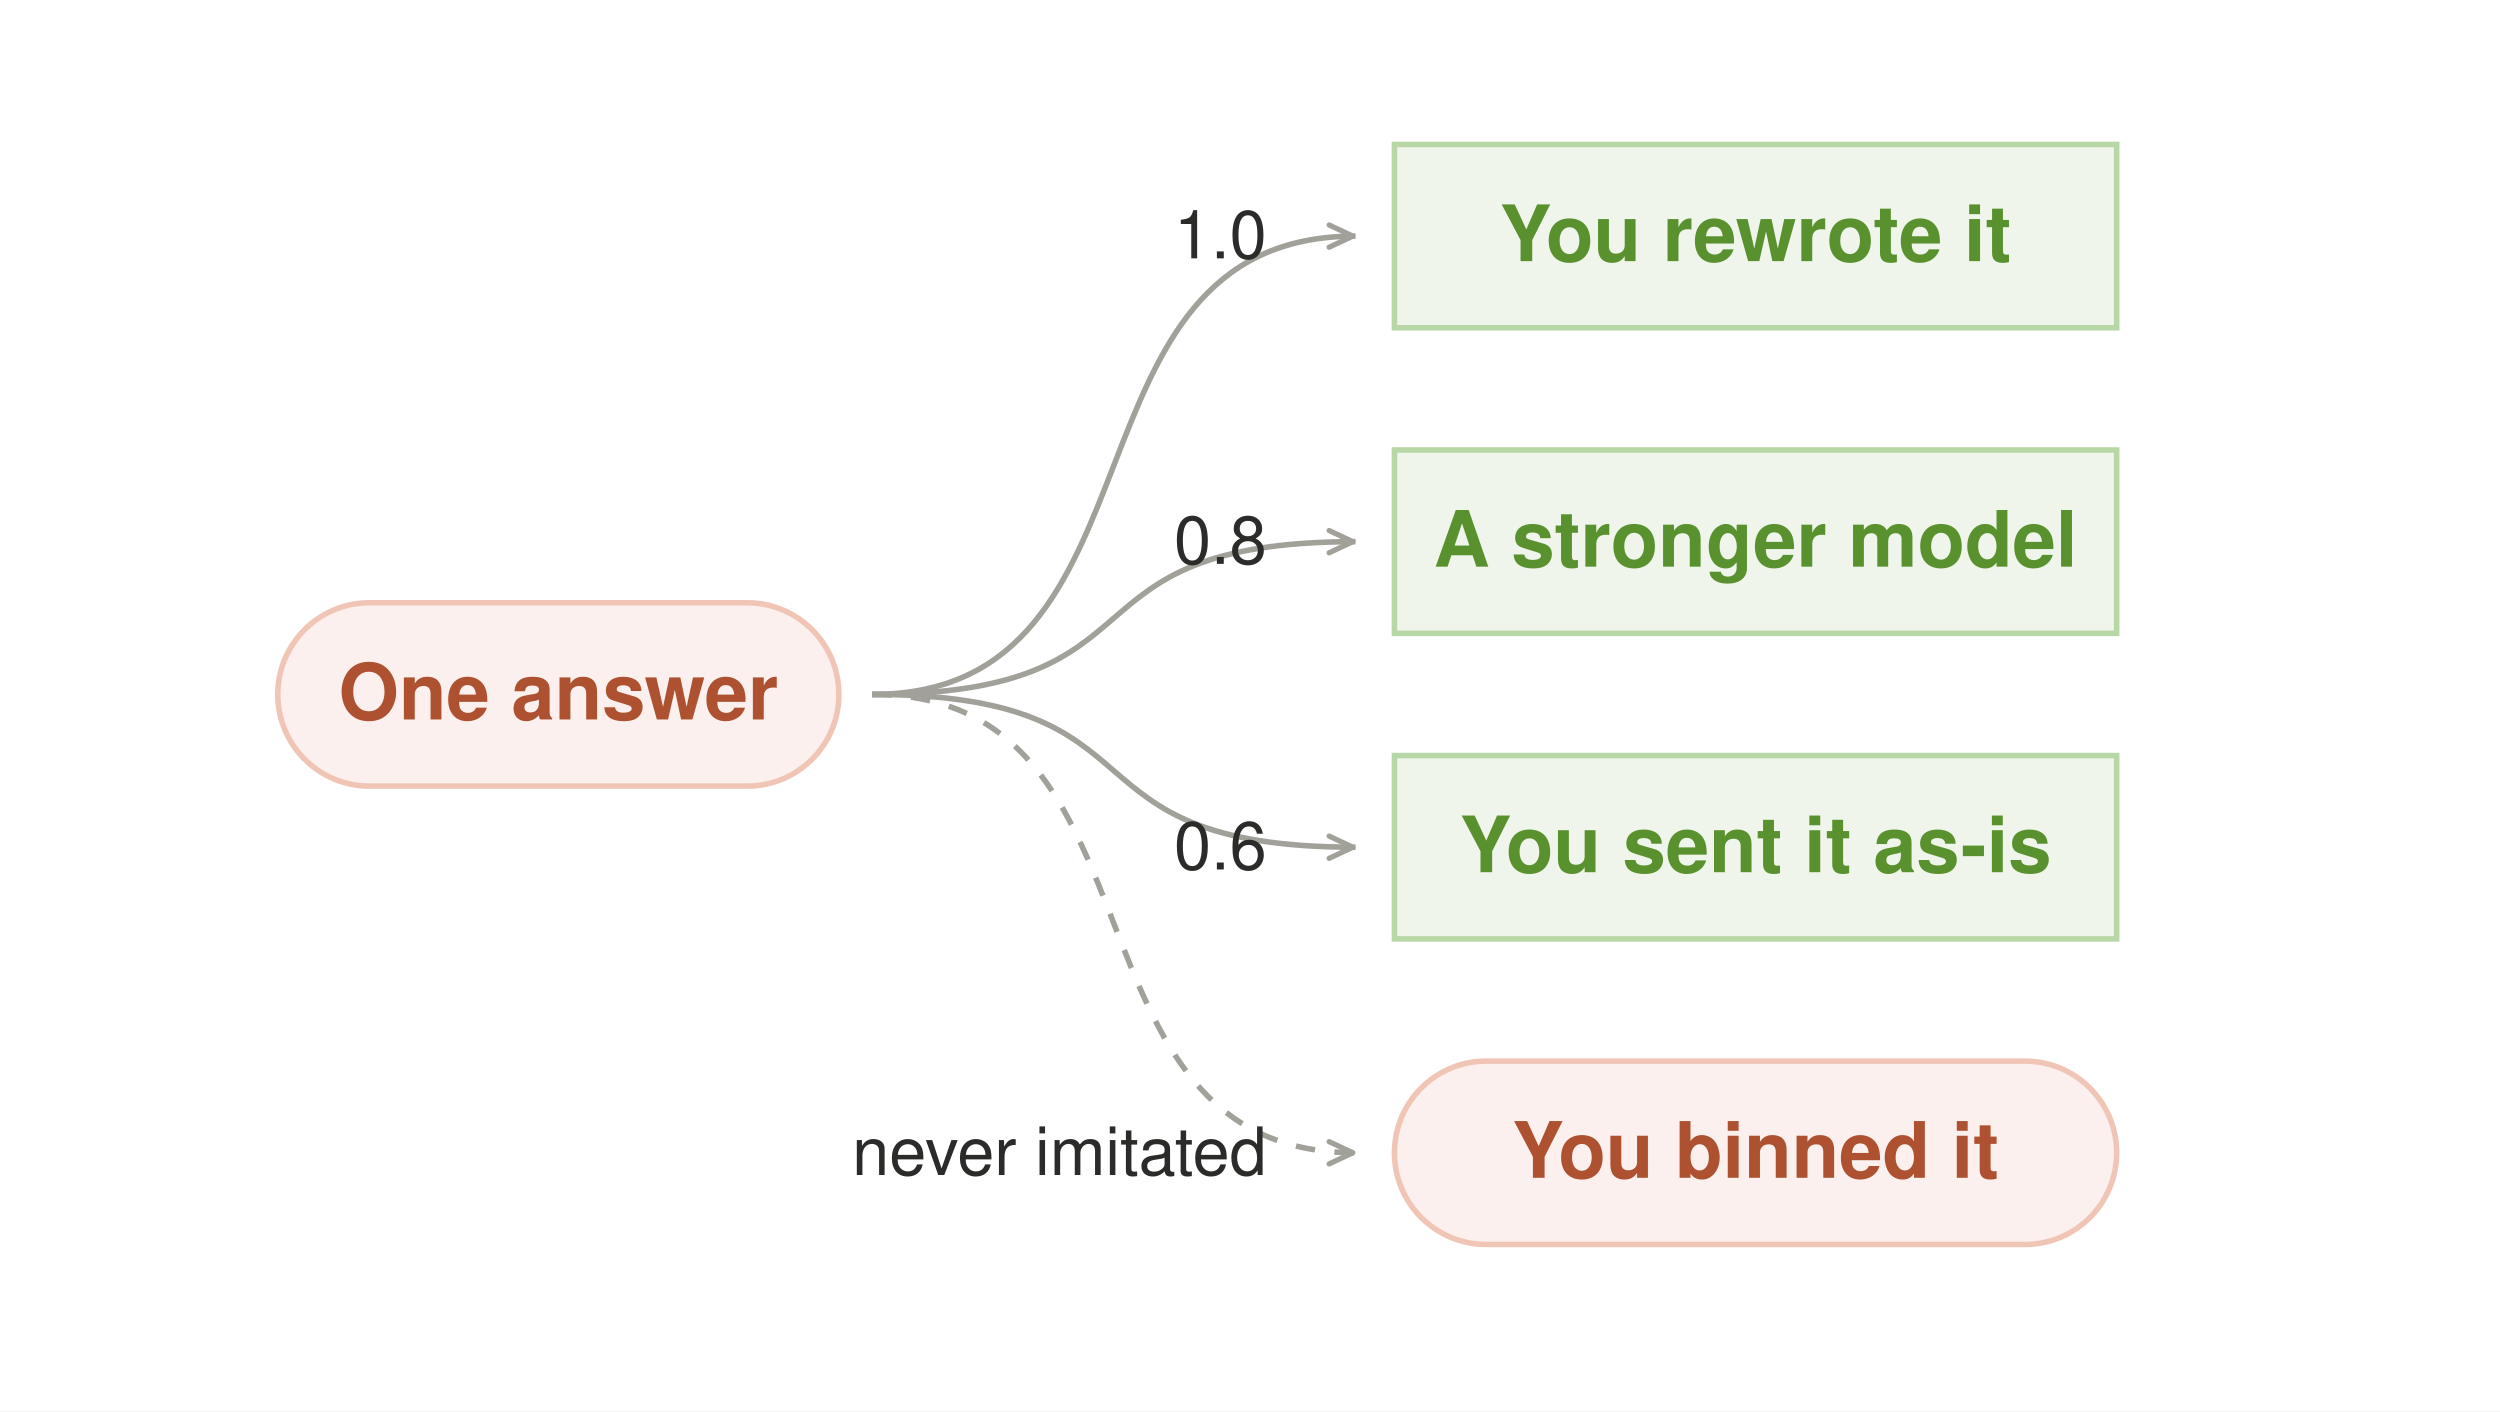
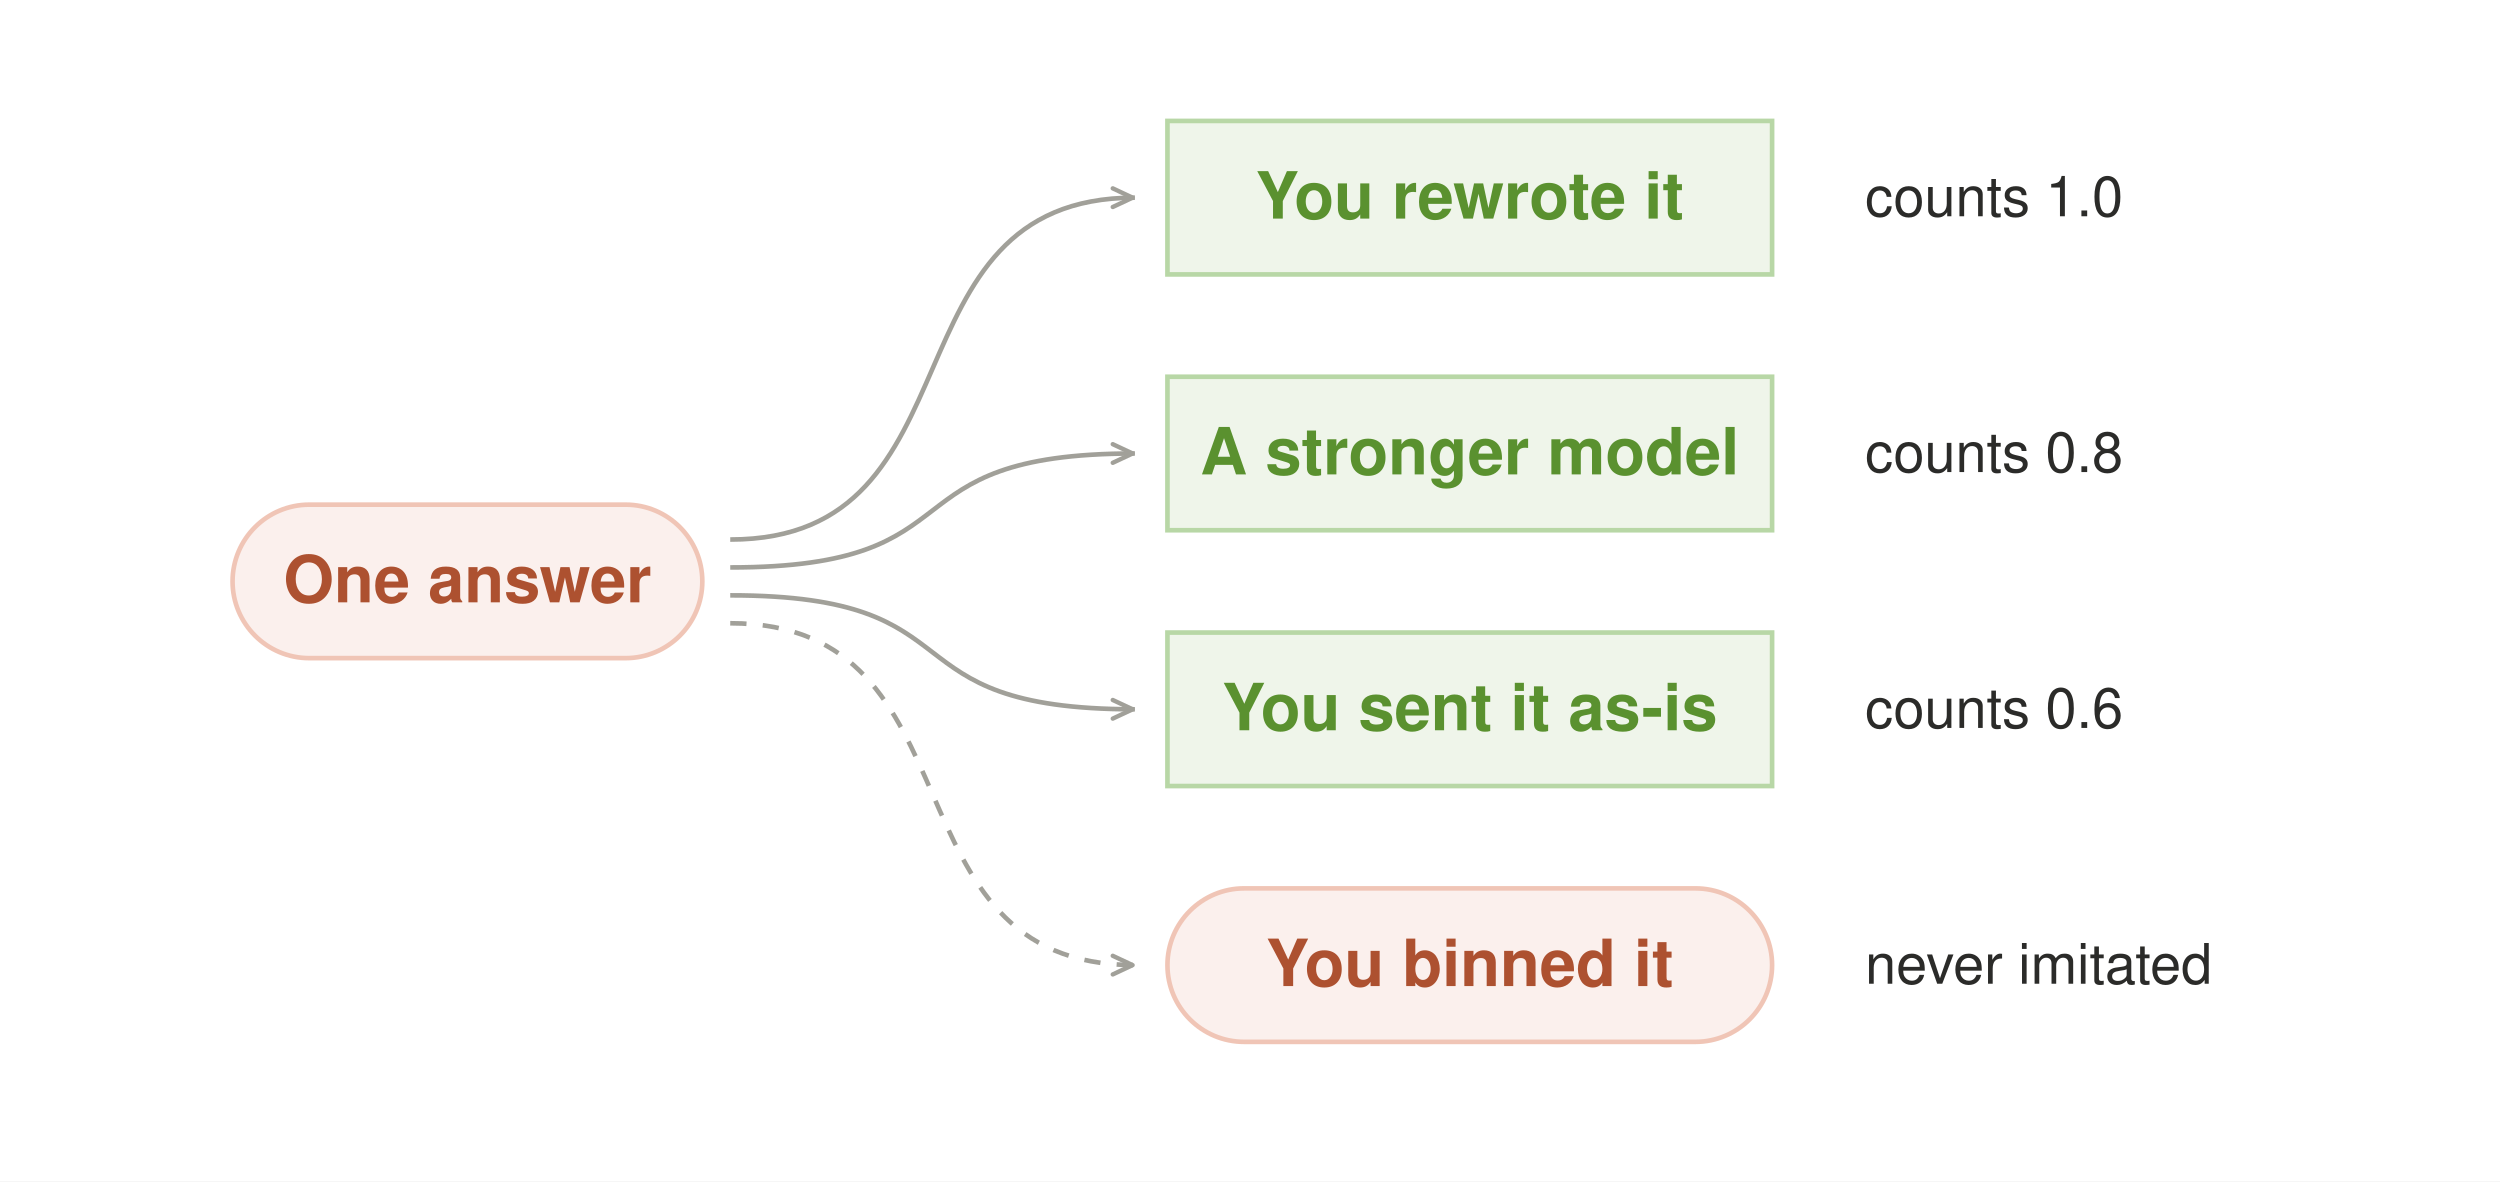
- <svg xmlns="http://www.w3.org/2000/svg" viewBox="0 0 900 508" font-family="Avenir Next, Nunito, Segoe UI, Helvetica, Arial, sans-serif">
+ <svg xmlns="http://www.w3.org/2000/svg" viewBox="0 0 1075 508" font-family="Avenir Next, Nunito, Segoe UI, Helvetica, Arial, sans-serif">
  <defs>
    <marker id="ha" markerWidth="14" markerHeight="14" refX="11" refY="5" orient="auto" markerUnits="userSpaceOnUse">
      <path d="M1.5 1 L10 5 L1.5 9" fill="none" stroke="#a1a099" stroke-width="1.9" stroke-linecap="round" stroke-linejoin="round" />
    </marker>
    <marker id="Ha" markerWidth="19" markerHeight="19" refX="13" refY="6.5" orient="auto" markerUnits="userSpaceOnUse">
      <path d="M2 1.5 L12.5 6.5 L2 11.5" fill="none" stroke="#a1a099" stroke-width="3" stroke-linecap="round" stroke-linejoin="round" />
    </marker>
    <marker id="hg" markerWidth="14" markerHeight="14" refX="11" refY="5" orient="auto" markerUnits="userSpaceOnUse">
      <path d="M1.5 1 L10 5 L1.5 9" fill="none" stroke="#5a912f" stroke-width="1.9" stroke-linecap="round" stroke-linejoin="round" />
    </marker>
    <marker id="Hg" markerWidth="19" markerHeight="19" refX="13" refY="6.5" orient="auto" markerUnits="userSpaceOnUse">
      <path d="M2 1.5 L12.5 6.5 L2 11.5" fill="none" stroke="#5a912f" stroke-width="3" stroke-linecap="round" stroke-linejoin="round" />
    </marker>
    <marker id="hp" markerWidth="14" markerHeight="14" refX="11" refY="5" orient="auto" markerUnits="userSpaceOnUse">
      <path d="M1.5 1 L10 5 L1.5 9" fill="none" stroke="#5d579d" stroke-width="1.9" stroke-linecap="round" stroke-linejoin="round" />
    </marker>
    <marker id="Hp" markerWidth="19" markerHeight="19" refX="13" refY="6.5" orient="auto" markerUnits="userSpaceOnUse">
      <path d="M2 1.5 L12.5 6.5 L2 11.5" fill="none" stroke="#5d579d" stroke-width="3" stroke-linecap="round" stroke-linejoin="round" />
    </marker>
    <marker id="hc" markerWidth="14" markerHeight="14" refX="11" refY="5" orient="auto" markerUnits="userSpaceOnUse">
      <path d="M1.5 1 L10 5 L1.5 9" fill="none" stroke="#ad5130" stroke-width="1.9" stroke-linecap="round" stroke-linejoin="round" />
    </marker>
    <marker id="Hc" markerWidth="19" markerHeight="19" refX="13" refY="6.5" orient="auto" markerUnits="userSpaceOnUse">
      <path d="M2 1.5 L12.5 6.5 L2 11.5" fill="none" stroke="#ad5130" stroke-width="3" stroke-linecap="round" stroke-linejoin="round" />
    </marker>
    <marker id="hk" markerWidth="14" markerHeight="14" refX="11" refY="5" orient="auto" markerUnits="userSpaceOnUse">
      <path d="M1.5 1 L10 5 L1.5 9" fill="none" stroke="#2b2b29" stroke-width="1.9" stroke-linecap="round" stroke-linejoin="round" />
    </marker>
    <marker id="Hk" markerWidth="19" markerHeight="19" refX="13" refY="6.5" orient="auto" markerUnits="userSpaceOnUse">
      <path d="M2 1.5 L12.5 6.5 L2 11.5" fill="none" stroke="#2b2b29" stroke-width="3" stroke-linecap="round" stroke-linejoin="round" />
    </marker>
  </defs>
-   <rect width="900" height="508" fill="#fff" />
+   <rect width="1075" height="508" fill="#fff" />
  <rect x="100" y="217" width="202" height="66" rx="33" fill="#fbf0ed" stroke="#f0c5b6" stroke-width="2" />
  <text x="201" y="259" text-anchor="middle" fill="#ad5130" font-size="28" font-weight="600">One answer</text>
  <rect x="502" y="52" width="260" height="66" fill="#eff5ea" stroke="#b8d7a6" stroke-width="2" />
  <text x="632" y="94" text-anchor="middle" fill="#5a912f" font-size="28" font-weight="600">You rewrote it</text>
-   <path d="M314 250 C424 250, 378 85, 488 85" fill="none" stroke="#a1a099" stroke-width="2" marker-end="url(#ha)" />
-   <text x="456" y="93" text-anchor="end" fill="#2b2b29" font-size="24">1.0</text>
+   <path d="M314 232 C424 232, 378 85, 488 85" fill="none" stroke="#a1a099" stroke-width="2" marker-end="url(#ha)" />
+   <text x="802" y="93" text-anchor="start" fill="#2b2b29" font-size="24">counts 1.0</text>
  <rect x="502" y="162" width="260" height="66" fill="#eff5ea" stroke="#b8d7a6" stroke-width="2" />
  <text x="632" y="204" text-anchor="middle" fill="#5a912f" font-size="28" font-weight="600">A stronger model</text>
-   <path d="M314 250 C424 250, 378 195, 488 195" fill="none" stroke="#a1a099" stroke-width="2" marker-end="url(#ha)" />
-   <text x="456" y="203" text-anchor="end" fill="#2b2b29" font-size="24">0.8</text>
+   <path d="M314 244 C424 244, 378 195, 488 195" fill="none" stroke="#a1a099" stroke-width="2" marker-end="url(#ha)" />
+   <text x="802" y="203" text-anchor="start" fill="#2b2b29" font-size="24">counts 0.8</text>
  <rect x="502" y="272" width="260" height="66" fill="#eff5ea" stroke="#b8d7a6" stroke-width="2" />
  <text x="632" y="314" text-anchor="middle" fill="#5a912f" font-size="28" font-weight="600">You sent it as-is</text>
-   <path d="M314 250 C424 250, 378 305, 488 305" fill="none" stroke="#a1a099" stroke-width="2" marker-end="url(#ha)" />
-   <text x="456" y="313" text-anchor="end" fill="#2b2b29" font-size="24">0.6</text>
+   <path d="M314 256 C424 256, 378 305, 488 305" fill="none" stroke="#a1a099" stroke-width="2" marker-end="url(#ha)" />
+   <text x="802" y="313" text-anchor="start" fill="#2b2b29" font-size="24">counts 0.6</text>
  <rect x="502" y="382" width="260" height="66" rx="33" fill="#fbf0ed" stroke="#f0c5b6" stroke-width="2" />
  <text x="632" y="424" text-anchor="middle" fill="#ad5130" font-size="28" font-weight="600">You binned it</text>
-   <path d="M314 250 C424 250, 378 415, 488 415" fill="none" stroke="#a1a099" stroke-width="2" stroke-dasharray="7 7" marker-end="url(#ha)" />
-   <text x="456" y="423" text-anchor="end" fill="#2b2b29" font-size="24">never imitated</text>
+   <path d="M314 268 C424 268, 378 415, 488 415" fill="none" stroke="#a1a099" stroke-width="2" stroke-dasharray="7 7" marker-end="url(#ha)" />
+   <text x="802" y="423" text-anchor="start" fill="#2b2b29" font-size="24">never imitated</text>
</svg>
